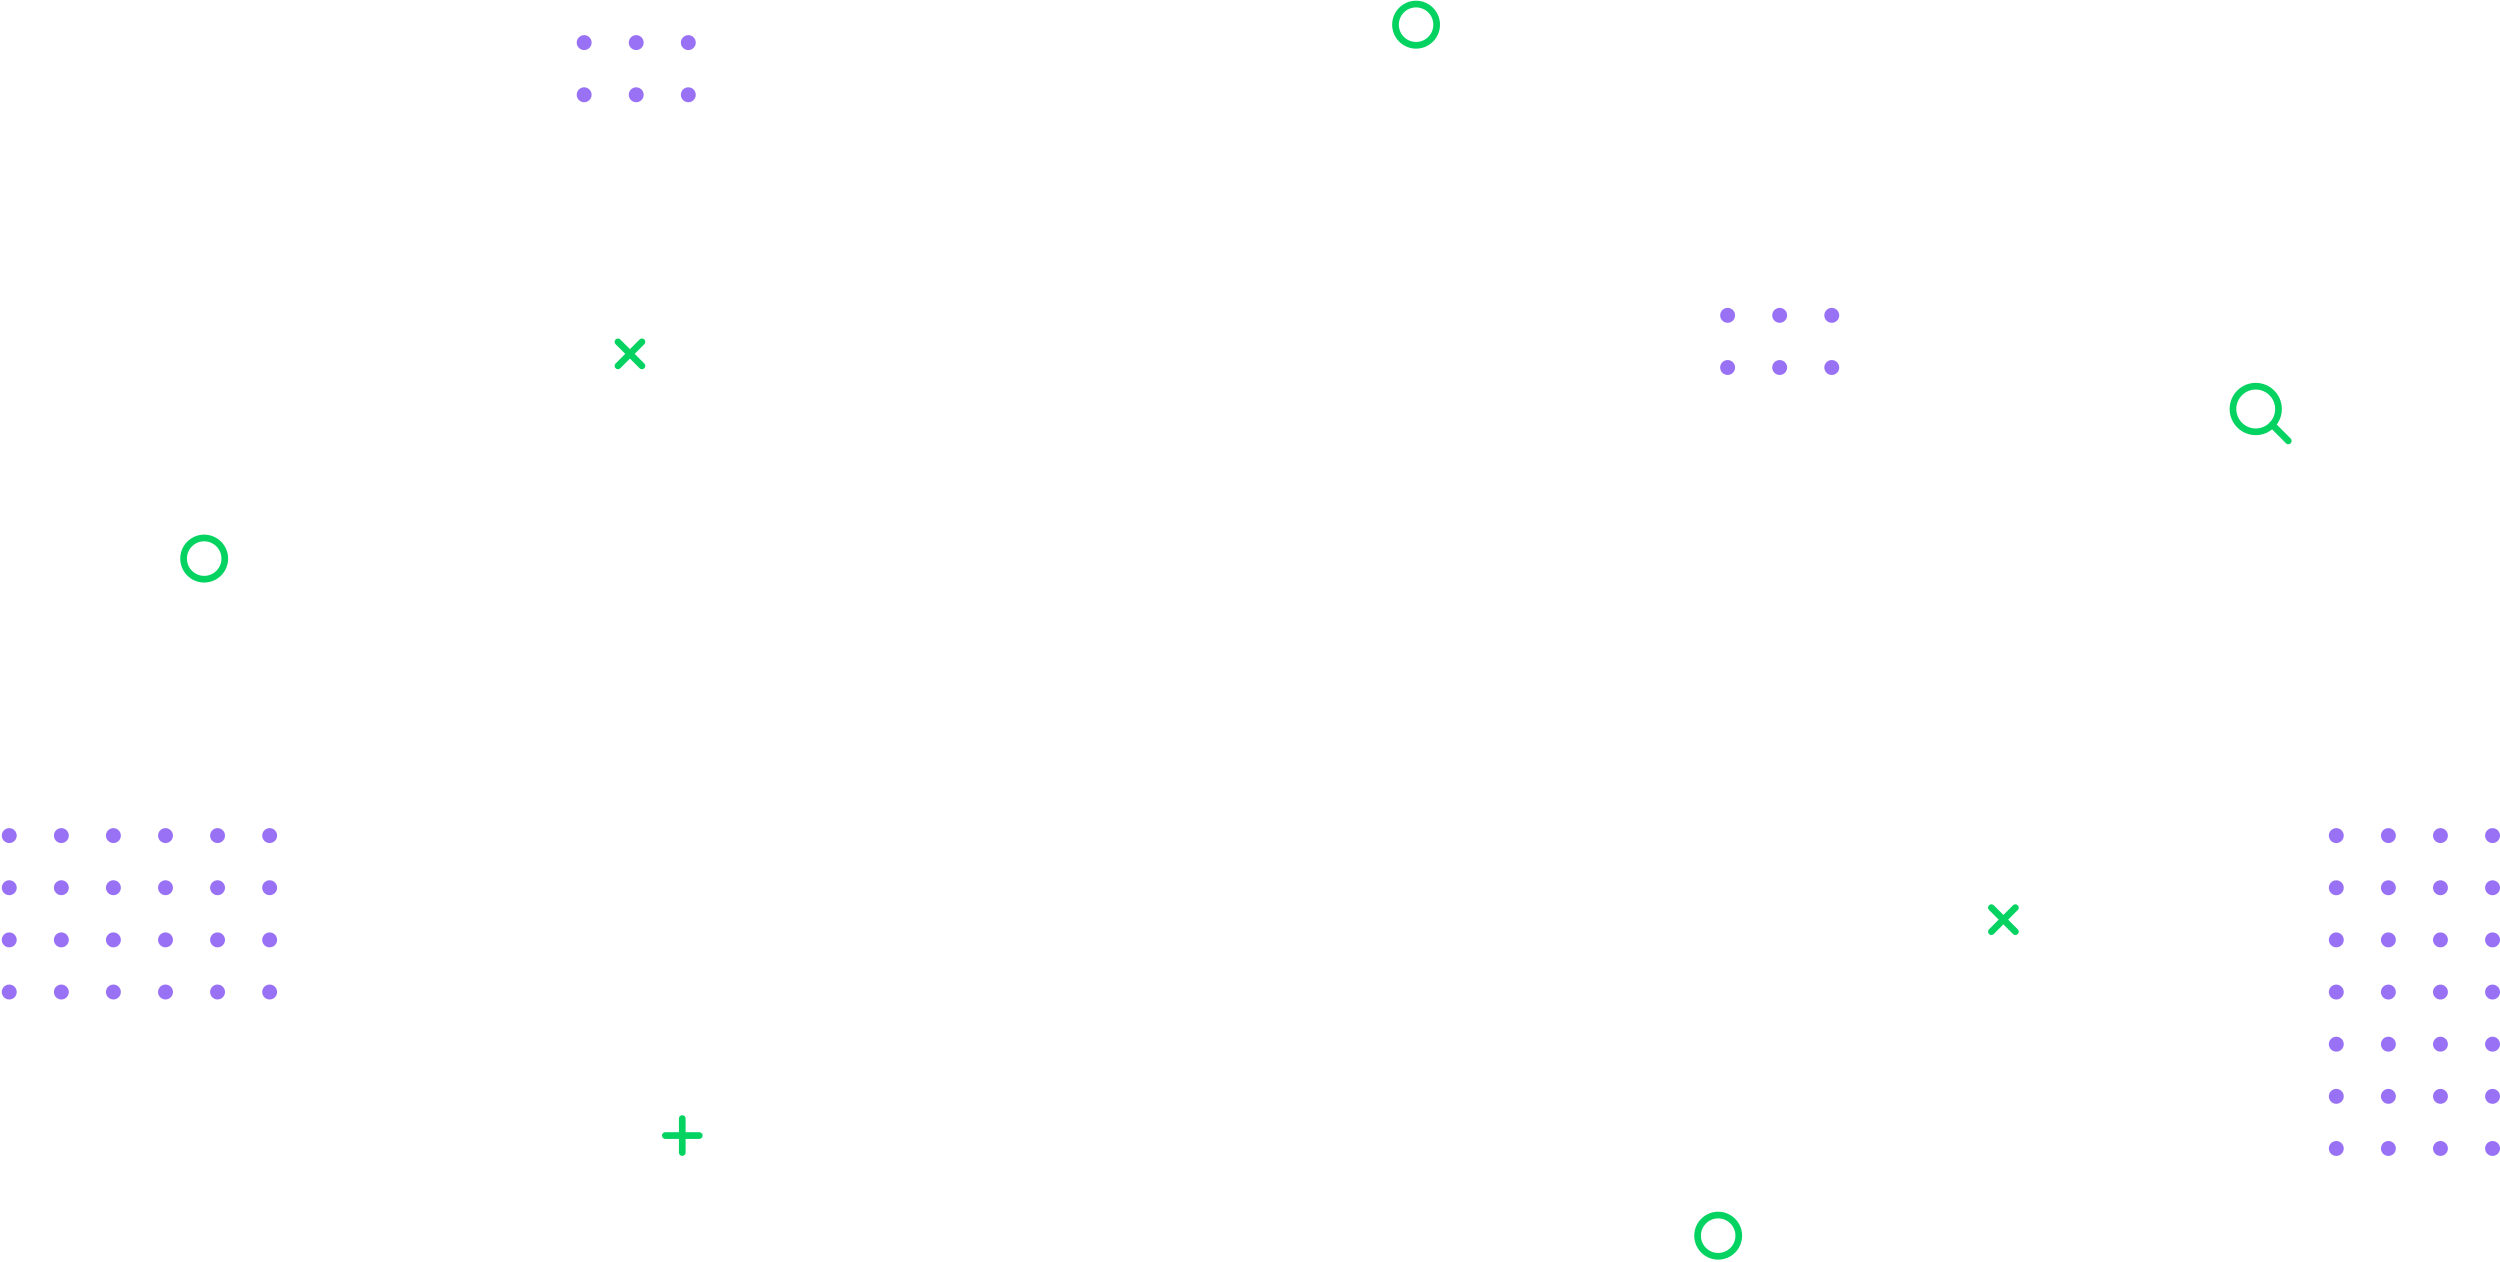
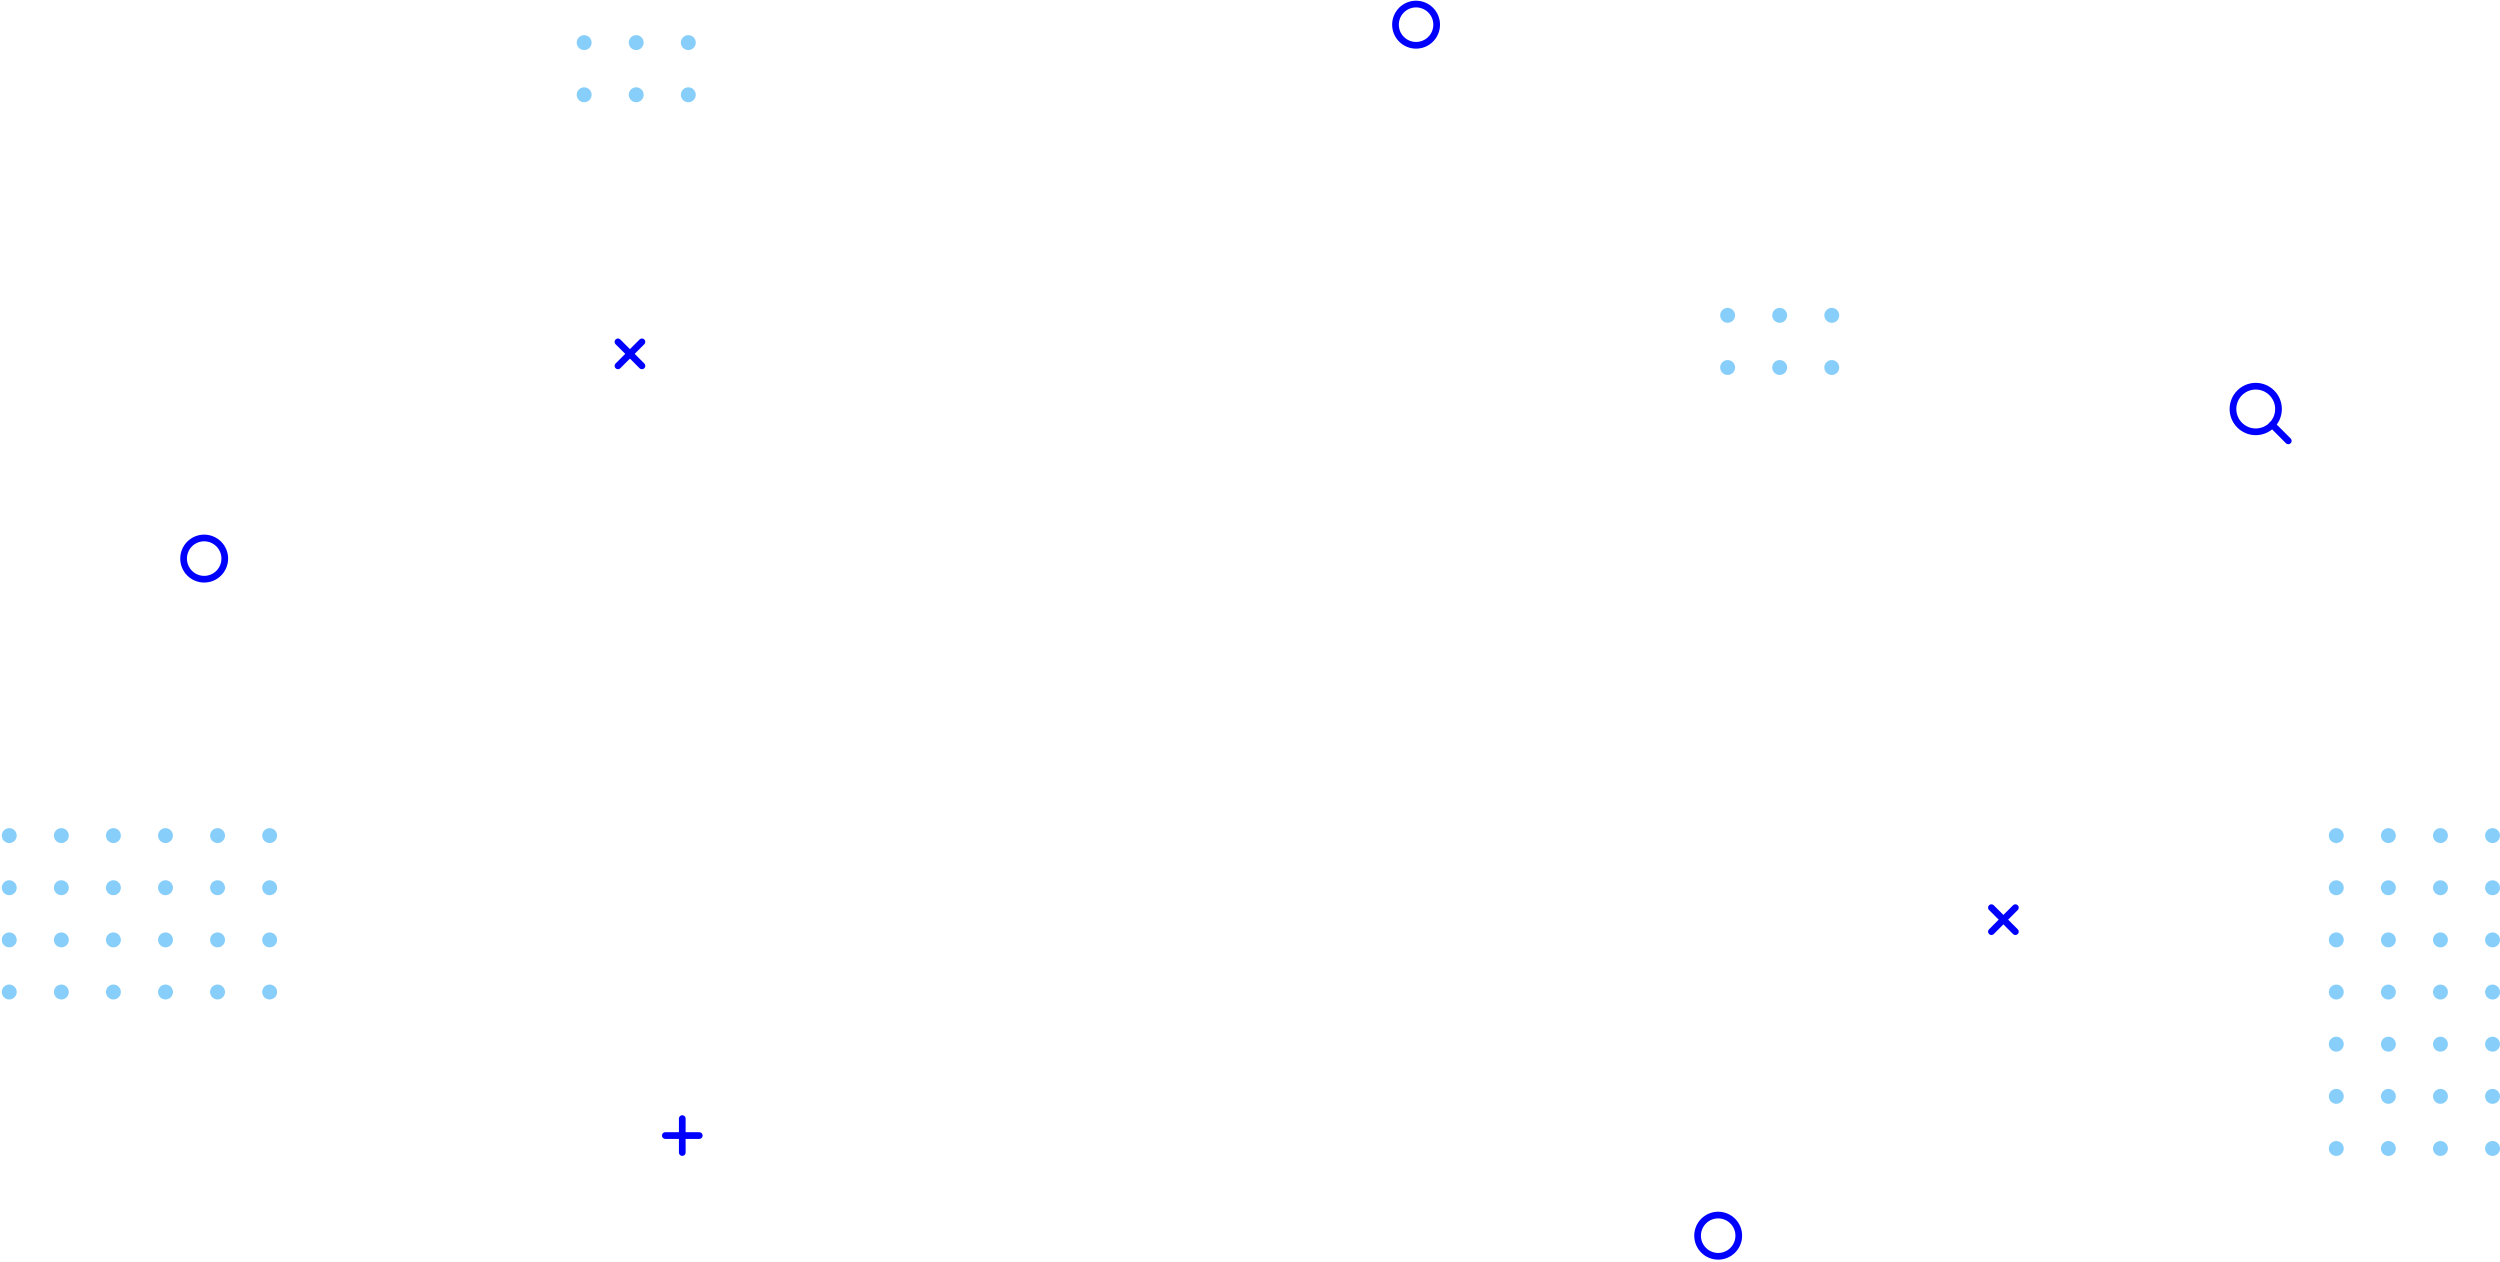
<svg xmlns="http://www.w3.org/2000/svg" width="1120" height="565" viewBox="0 0 1120 565" fill="none">
-   <path d="M1020.77 183.235C1020.77 188.877 1016.21 193.452 1010.57 193.452C1004.94 193.452 1000.37 188.877 1000.37 183.235C1000.37 177.592 1004.94 173.018 1010.57 173.018C1016.19 173.018 1020.77 177.592 1020.77 183.235Z" stroke="#04D361" stroke-width="3" stroke-miterlimit="10" stroke-linecap="round" stroke-linejoin="round" />
-   <path d="M1017.95 190.283L1025.15 197.509" stroke="#04D361" stroke-width="3" stroke-miterlimit="10" stroke-linecap="round" stroke-linejoin="round" />
-   <path d="M276.847 153.154L287.582 163.903" stroke="#04D361" stroke-width="3" stroke-miterlimit="10" stroke-linecap="round" stroke-linejoin="round" />
-   <path d="M287.582 153.154L276.847 163.903" stroke="#04D361" stroke-width="3" stroke-miterlimit="10" stroke-linecap="round" stroke-linejoin="round" />
-   <path d="M892.155 406.633L902.89 417.382" stroke="#04D361" stroke-width="3" stroke-miterlimit="10" stroke-linecap="round" stroke-linejoin="round" />
-   <path d="M902.89 406.633L892.155 417.382" stroke="#04D361" stroke-width="3" stroke-miterlimit="10" stroke-linecap="round" stroke-linejoin="round" />
-   <path d="M305.657 501.133V516.333" stroke="#04D361" stroke-width="3" stroke-miterlimit="10" stroke-linecap="round" stroke-linejoin="round" />
-   <path d="M313.266 508.732H298.068" stroke="#04D361" stroke-width="3" stroke-miterlimit="10" stroke-linecap="round" stroke-linejoin="round" />
-   <path d="M100.699 250.247C100.699 255.337 96.575 259.485 91.473 259.485C86.39 259.485 82.248 255.355 82.248 250.247C82.248 245.156 86.372 241.009 91.473 241.009C96.575 241.027 100.699 245.156 100.699 250.247Z" stroke="#04D361" stroke-width="3" stroke-miterlimit="10" stroke-linecap="round" stroke-linejoin="round" />
-   <path d="M643.628 11.056C643.628 16.147 639.504 20.294 634.403 20.294C629.319 20.294 625.177 16.165 625.177 11.056C625.177 5.966 629.301 1.818 634.403 1.818C639.504 1.836 643.628 5.966 643.628 11.056Z" stroke="#04D361" stroke-width="3" stroke-miterlimit="10" stroke-linecap="round" stroke-linejoin="round" />
-   <path d="M778.971 553.585C778.971 558.676 774.847 562.823 769.746 562.823C764.662 562.823 760.521 558.693 760.521 553.585C760.521 548.494 764.644 544.347 769.746 544.347C774.847 544.365 778.971 548.494 778.971 553.585Z" stroke="#04D361" stroke-width="3" stroke-miterlimit="10" stroke-linecap="round" stroke-linejoin="round" />
-   <path d="M4.146 377.691C5.991 377.691 7.487 376.194 7.487 374.346C7.487 372.498 5.991 371 4.146 371C2.301 371 0.805 372.498 0.805 374.346C0.805 376.194 2.301 377.691 4.146 377.691Z" fill="#9871F5" />
-   <path d="M27.484 377.691C29.329 377.691 30.825 376.194 30.825 374.346C30.825 372.498 29.329 371 27.484 371C25.639 371 24.143 372.498 24.143 374.346C24.143 376.194 25.639 377.691 27.484 377.691Z" fill="#9871F5" />
-   <path d="M50.805 377.691C52.65 377.691 54.146 376.194 54.146 374.346C54.146 372.498 52.65 371 50.805 371C48.96 371 47.464 372.498 47.464 374.346C47.464 376.194 48.96 377.691 50.805 377.691Z" fill="#9871F5" />
-   <path d="M74.144 377.691C75.989 377.691 77.485 376.194 77.485 374.346C77.485 372.498 75.989 371 74.144 371C72.299 371 70.803 372.498 70.803 374.346C70.803 376.194 72.299 377.691 74.144 377.691Z" fill="#9871F5" />
-   <path d="M97.465 377.691C99.31 377.691 100.806 376.194 100.806 374.346C100.806 372.498 99.31 371 97.465 371C95.62 371 94.124 372.498 94.124 374.346C94.124 376.194 95.62 377.691 97.465 377.691Z" fill="#9871F5" />
-   <path d="M120.803 377.691C122.649 377.691 124.144 376.194 124.144 374.346C124.144 372.498 122.649 371 120.803 371C118.958 371 117.462 372.498 117.462 374.346C117.462 376.194 118.958 377.691 120.803 377.691Z" fill="#9871F5" />
-   <path d="M4.145 401.044C5.991 401.044 7.486 399.546 7.486 397.699C7.486 395.851 5.991 394.353 4.145 394.353C2.3 394.353 0.804 395.851 0.804 397.699C0.804 399.546 2.3 401.044 4.145 401.044Z" fill="#9871F5" />
-   <path d="M27.484 401.044C29.329 401.044 30.825 399.546 30.825 397.699C30.825 395.851 29.329 394.353 27.484 394.353C25.639 394.353 24.143 395.851 24.143 397.699C24.143 399.546 25.639 401.044 27.484 401.044Z" fill="#9871F5" />
-   <path d="M50.806 401.044C52.651 401.044 54.147 399.546 54.147 397.699C54.147 395.851 52.651 394.353 50.806 394.353C48.96 394.353 47.464 395.851 47.464 397.699C47.464 399.546 48.96 401.044 50.806 401.044Z" fill="#9871F5" />
-   <path d="M74.144 401.044C75.989 401.044 77.485 399.546 77.485 397.699C77.485 395.851 75.989 394.353 74.144 394.353C72.299 394.353 70.803 395.851 70.803 397.699C70.803 399.546 72.299 401.044 74.144 401.044Z" fill="#9871F5" />
-   <path d="M97.465 401.044C99.31 401.044 100.806 399.546 100.806 397.699C100.806 395.851 99.31 394.353 97.465 394.353C95.62 394.353 94.124 395.851 94.124 397.699C94.124 399.546 95.62 401.044 97.465 401.044Z" fill="#9871F5" />
-   <path d="M120.803 401.044C122.649 401.044 124.144 399.546 124.144 397.699C124.144 395.851 122.649 394.353 120.803 394.353C118.958 394.353 117.462 395.851 117.462 397.699C117.462 399.546 118.958 401.044 120.803 401.044Z" fill="#9871F5" />
-   <path d="M4.145 424.415C5.991 424.415 7.486 422.917 7.486 421.069C7.486 419.221 5.991 417.724 4.145 417.724C2.3 417.724 0.804 419.221 0.804 421.069C0.804 422.917 2.3 424.415 4.145 424.415Z" fill="#9871F5" />
-   <path d="M27.484 424.415C29.329 424.415 30.825 422.917 30.825 421.069C30.825 419.221 29.329 417.724 27.484 417.724C25.639 417.724 24.143 419.221 24.143 421.069C24.143 422.917 25.639 424.415 27.484 424.415Z" fill="#9871F5" />
-   <path d="M50.806 424.415C52.651 424.415 54.147 422.917 54.147 421.069C54.147 419.221 52.651 417.724 50.806 417.724C48.96 417.724 47.464 419.221 47.464 421.069C47.464 422.917 48.96 424.415 50.806 424.415Z" fill="#9871F5" />
-   <path d="M74.144 424.415C75.989 424.415 77.485 422.917 77.485 421.069C77.485 419.221 75.989 417.724 74.144 417.724C72.299 417.724 70.803 419.221 70.803 421.069C70.803 422.917 72.299 424.415 74.144 424.415Z" fill="#9871F5" />
-   <path d="M97.465 424.415C99.31 424.415 100.806 422.917 100.806 421.069C100.806 419.221 99.31 417.724 97.465 417.724C95.62 417.724 94.124 419.221 94.124 421.069C94.124 422.917 95.62 424.415 97.465 424.415Z" fill="#9871F5" />
-   <path d="M120.803 424.415C122.649 424.415 124.144 422.917 124.144 421.069C124.144 419.221 122.649 417.724 120.803 417.724C118.958 417.724 117.462 419.221 117.462 421.069C117.462 422.917 118.958 424.415 120.803 424.415Z" fill="#9871F5" />
-   <path d="M4.145 447.768C5.991 447.768 7.486 446.27 7.486 444.422C7.486 442.574 5.991 441.076 4.145 441.076C2.3 441.076 0.804 442.574 0.804 444.422C0.804 446.27 2.3 447.768 4.145 447.768Z" fill="#9871F5" />
-   <path d="M27.484 447.768C29.329 447.768 30.825 446.27 30.825 444.422C30.825 442.574 29.329 441.076 27.484 441.076C25.639 441.076 24.143 442.574 24.143 444.422C24.143 446.27 25.639 447.768 27.484 447.768Z" fill="#9871F5" />
-   <path d="M50.806 447.768C52.651 447.768 54.147 446.27 54.147 444.422C54.147 442.574 52.651 441.076 50.806 441.076C48.96 441.076 47.464 442.574 47.464 444.422C47.464 446.27 48.96 447.768 50.806 447.768Z" fill="#9871F5" />
-   <path d="M74.144 447.768C75.989 447.768 77.485 446.27 77.485 444.422C77.485 442.574 75.989 441.076 74.144 441.076C72.299 441.076 70.803 442.574 70.803 444.422C70.803 446.27 72.299 447.768 74.144 447.768Z" fill="#9871F5" />
-   <path d="M97.465 447.768C99.31 447.768 100.806 446.27 100.806 444.422C100.806 442.574 99.31 441.076 97.465 441.076C95.62 441.076 94.124 442.574 94.124 444.422C94.124 446.27 95.62 447.768 97.465 447.768Z" fill="#9871F5" />
-   <path d="M120.803 447.768C122.649 447.768 124.144 446.27 124.144 444.422C124.144 442.574 122.649 441.076 120.803 441.076C118.958 441.076 117.462 442.574 117.462 444.422C117.462 446.27 118.958 447.768 120.803 447.768Z" fill="#9871F5" />
-   <path d="M773.976 144.618C775.822 144.618 777.318 143.12 777.318 141.272C777.318 139.424 775.822 137.926 773.976 137.926C772.131 137.926 770.635 139.424 770.635 141.272C770.635 143.12 772.131 144.618 773.976 144.618Z" fill="#9871F5" />
-   <path d="M797.297 144.618C799.142 144.618 800.638 143.12 800.638 141.272C800.638 139.424 799.142 137.926 797.297 137.926C795.452 137.926 793.956 139.424 793.956 141.272C793.956 143.12 795.452 144.618 797.297 144.618Z" fill="#9871F5" />
-   <path d="M820.636 144.618C822.481 144.618 823.977 143.12 823.977 141.272C823.977 139.424 822.481 137.926 820.636 137.926C818.79 137.926 817.294 139.424 817.294 141.272C817.294 143.12 818.79 144.618 820.636 144.618Z" fill="#9871F5" />
-   <path d="M773.976 167.988C775.821 167.988 777.317 166.49 777.317 164.642C777.317 162.795 775.821 161.297 773.976 161.297C772.131 161.297 770.635 162.795 770.635 164.642C770.635 166.49 772.131 167.988 773.976 167.988Z" fill="#9871F5" />
-   <path d="M797.297 167.988C799.142 167.988 800.638 166.49 800.638 164.643C800.638 162.795 799.142 161.297 797.297 161.297C795.452 161.297 793.956 162.795 793.956 164.643C793.956 166.49 795.452 167.988 797.297 167.988Z" fill="#9871F5" />
-   <path d="M820.636 167.988C822.481 167.988 823.977 166.49 823.977 164.643C823.977 162.795 822.481 161.297 820.636 161.297C818.79 161.297 817.294 162.795 817.294 164.643C817.294 166.49 818.79 167.988 820.636 167.988Z" fill="#9871F5" />
-   <path d="M261.705 22.433C263.55 22.433 265.046 20.935 265.046 19.088C265.046 17.24 263.55 15.742 261.705 15.742C259.859 15.742 258.364 17.24 258.364 19.088C258.364 20.935 259.859 22.433 261.705 22.433Z" fill="#9871F5" />
-   <path d="M285.025 22.433C286.87 22.433 288.366 20.935 288.366 19.087C288.366 17.24 286.87 15.742 285.025 15.742C283.18 15.742 281.684 17.24 281.684 19.087C281.684 20.935 283.18 22.433 285.025 22.433Z" fill="#9871F5" />
-   <path d="M308.363 22.433C310.209 22.433 311.704 20.935 311.704 19.087C311.704 17.24 310.209 15.742 308.363 15.742C306.518 15.742 305.022 17.24 305.022 19.087C305.022 20.935 306.518 22.433 308.363 22.433Z" fill="#9871F5" />
-   <path d="M261.704 45.804C263.55 45.804 265.045 44.306 265.045 42.458C265.045 40.61 263.55 39.112 261.704 39.112C259.859 39.112 258.363 40.61 258.363 42.458C258.363 44.306 259.859 45.804 261.704 45.804Z" fill="#9871F5" />
-   <path d="M285.025 45.804C286.87 45.804 288.366 44.306 288.366 42.458C288.366 40.61 286.87 39.112 285.025 39.112C283.18 39.112 281.684 40.61 281.684 42.458C281.684 44.306 283.18 45.804 285.025 45.804Z" fill="#9871F5" />
-   <path d="M308.365 45.804C310.21 45.804 311.706 44.306 311.706 42.458C311.706 40.61 310.21 39.112 308.365 39.112C306.519 39.112 305.023 40.61 305.023 42.458C305.023 44.306 306.519 45.804 308.365 45.804Z" fill="#9871F5" />
-   <path d="M1116.66 377.691C1118.5 377.691 1120 376.194 1120 374.346C1120 372.498 1118.5 371 1116.66 371C1114.81 371 1113.32 372.498 1113.32 374.346C1113.32 376.194 1114.81 377.691 1116.66 377.691Z" fill="#9871F5" />
-   <path d="M1116.66 401.062C1118.5 401.062 1120 399.564 1120 397.716C1120 395.869 1118.5 394.371 1116.66 394.371C1114.81 394.371 1113.32 395.869 1113.32 397.716C1113.32 399.564 1114.81 401.062 1116.66 401.062Z" fill="#9871F5" />
-   <path d="M1116.66 424.415C1118.5 424.415 1120 422.917 1120 421.069C1120 419.221 1118.5 417.723 1116.66 417.723C1114.81 417.723 1113.32 419.221 1113.32 421.069C1113.32 422.917 1114.81 424.415 1116.66 424.415Z" fill="#9871F5" />
-   <path d="M1116.66 447.786C1118.5 447.786 1120 446.288 1120 444.44C1120 442.592 1118.5 441.094 1116.66 441.094C1114.81 441.094 1113.32 442.592 1113.32 444.44C1113.32 446.288 1114.81 447.786 1116.66 447.786Z" fill="#9871F5" />
-   <path d="M1116.66 471.138C1118.5 471.138 1120 469.64 1120 467.793C1120 465.945 1118.5 464.447 1116.66 464.447C1114.81 464.447 1113.32 465.945 1113.32 467.793C1113.32 469.64 1114.81 471.138 1116.66 471.138Z" fill="#9871F5" />
-   <path d="M1116.66 494.509C1118.5 494.509 1120 493.011 1120 491.163C1120 489.315 1118.5 487.817 1116.66 487.817C1114.81 487.817 1113.32 489.315 1113.32 491.163C1113.32 493.011 1114.81 494.509 1116.66 494.509Z" fill="#9871F5" />
-   <path d="M1116.66 517.862C1118.5 517.862 1120 516.364 1120 514.516C1120 512.668 1118.5 511.17 1116.66 511.17C1114.81 511.17 1113.32 512.668 1113.32 514.516C1113.32 516.364 1114.81 517.862 1116.66 517.862Z" fill="#9871F5" />
-   <path d="M1093.32 377.691C1095.17 377.691 1096.66 376.194 1096.66 374.346C1096.66 372.498 1095.17 371 1093.32 371C1091.48 371 1089.98 372.498 1089.98 374.346C1089.98 376.194 1091.48 377.691 1093.32 377.691Z" fill="#9871F5" />
-   <path d="M1093.32 401.062C1095.17 401.062 1096.66 399.564 1096.66 397.716C1096.66 395.869 1095.17 394.371 1093.32 394.371C1091.48 394.371 1089.98 395.869 1089.98 397.716C1089.98 399.564 1091.48 401.062 1093.32 401.062Z" fill="#9871F5" />
-   <path d="M1093.32 424.415C1095.17 424.415 1096.66 422.917 1096.66 421.069C1096.66 419.221 1095.17 417.723 1093.32 417.723C1091.48 417.723 1089.98 419.221 1089.98 421.069C1089.98 422.917 1091.48 424.415 1093.32 424.415Z" fill="#9871F5" />
-   <path d="M1093.32 447.786C1095.17 447.786 1096.66 446.288 1096.66 444.44C1096.66 442.592 1095.17 441.094 1093.32 441.094C1091.48 441.094 1089.98 442.592 1089.98 444.44C1089.98 446.288 1091.48 447.786 1093.32 447.786Z" fill="#9871F5" />
-   <path d="M1093.32 471.138C1095.17 471.138 1096.66 469.64 1096.66 467.793C1096.66 465.945 1095.17 464.447 1093.32 464.447C1091.48 464.447 1089.98 465.945 1089.98 467.793C1089.98 469.64 1091.48 471.138 1093.32 471.138Z" fill="#9871F5" />
-   <path d="M1093.32 494.509C1095.17 494.509 1096.66 493.011 1096.66 491.163C1096.66 489.315 1095.17 487.817 1093.32 487.817C1091.48 487.817 1089.98 489.315 1089.98 491.163C1089.98 493.011 1091.48 494.509 1093.32 494.509Z" fill="#9871F5" />
-   <path d="M1093.32 517.862C1095.17 517.862 1096.66 516.364 1096.66 514.516C1096.66 512.668 1095.17 511.17 1093.32 511.17C1091.48 511.17 1089.98 512.668 1089.98 514.516C1089.98 516.364 1091.48 517.862 1093.32 517.862Z" fill="#9871F5" />
-   <path d="M1070 377.691C1071.84 377.691 1073.34 376.194 1073.34 374.346C1073.34 372.498 1071.84 371 1070 371C1068.15 371 1066.66 372.498 1066.66 374.346C1066.66 376.194 1068.15 377.691 1070 377.691Z" fill="#9871F5" />
-   <path d="M1070 401.062C1071.84 401.062 1073.34 399.564 1073.34 397.716C1073.34 395.869 1071.84 394.371 1070 394.371C1068.15 394.371 1066.66 395.869 1066.66 397.716C1066.66 399.564 1068.15 401.062 1070 401.062Z" fill="#9871F5" />
-   <path d="M1070 424.415C1071.84 424.415 1073.34 422.917 1073.34 421.069C1073.34 419.221 1071.84 417.723 1070 417.723C1068.15 417.723 1066.66 419.221 1066.66 421.069C1066.66 422.917 1068.15 424.415 1070 424.415Z" fill="#9871F5" />
-   <path d="M1070 447.786C1071.84 447.786 1073.34 446.288 1073.34 444.44C1073.34 442.592 1071.84 441.094 1070 441.094C1068.15 441.094 1066.66 442.592 1066.66 444.44C1066.66 446.288 1068.15 447.786 1070 447.786Z" fill="#9871F5" />
-   <path d="M1070 471.138C1071.84 471.138 1073.34 469.64 1073.34 467.793C1073.34 465.945 1071.84 464.447 1070 464.447C1068.15 464.447 1066.66 465.945 1066.66 467.793C1066.66 469.64 1068.15 471.138 1070 471.138Z" fill="#9871F5" />
-   <path d="M1070 494.509C1071.84 494.509 1073.34 493.011 1073.34 491.163C1073.34 489.315 1071.84 487.817 1070 487.817C1068.15 487.817 1066.66 489.315 1066.66 491.163C1066.66 493.011 1068.15 494.509 1070 494.509Z" fill="#9871F5" />
-   <path d="M1070 517.862C1071.84 517.862 1073.34 516.364 1073.34 514.516C1073.34 512.668 1071.84 511.17 1070 511.17C1068.15 511.17 1066.66 512.668 1066.66 514.516C1066.66 516.364 1068.15 517.862 1070 517.862Z" fill="#9871F5" />
-   <path d="M1046.66 377.691C1048.51 377.691 1050 376.194 1050 374.346C1050 372.498 1048.51 371 1046.66 371C1044.82 371 1043.32 372.498 1043.32 374.346C1043.32 376.194 1044.82 377.691 1046.66 377.691Z" fill="#9871F5" />
-   <path d="M1046.66 401.062C1048.51 401.062 1050 399.564 1050 397.716C1050 395.869 1048.51 394.371 1046.66 394.371C1044.81 394.371 1043.32 395.869 1043.32 397.716C1043.32 399.564 1044.81 401.062 1046.66 401.062Z" fill="#9871F5" />
-   <path d="M1046.66 424.415C1048.51 424.415 1050 422.917 1050 421.069C1050 419.221 1048.51 417.724 1046.66 417.724C1044.81 417.724 1043.32 419.221 1043.32 421.069C1043.32 422.917 1044.81 424.415 1046.66 424.415Z" fill="#9871F5" />
-   <path d="M1046.66 447.786C1048.51 447.786 1050 446.288 1050 444.44C1050 442.592 1048.51 441.094 1046.66 441.094C1044.81 441.094 1043.32 442.592 1043.32 444.44C1043.32 446.288 1044.81 447.786 1046.66 447.786Z" fill="#9871F5" />
-   <path d="M1046.66 471.138C1048.51 471.138 1050 469.64 1050 467.793C1050 465.945 1048.51 464.447 1046.66 464.447C1044.81 464.447 1043.32 465.945 1043.32 467.793C1043.32 469.64 1044.81 471.138 1046.66 471.138Z" fill="#9871F5" />
-   <path d="M1046.66 494.509C1048.51 494.509 1050 493.011 1050 491.163C1050 489.315 1048.51 487.817 1046.66 487.817C1044.81 487.817 1043.32 489.315 1043.32 491.163C1043.32 493.011 1044.81 494.509 1046.66 494.509Z" fill="#9871F5" />
-   <path d="M1046.66 517.862C1048.51 517.862 1050 516.364 1050 514.516C1050 512.668 1048.51 511.17 1046.66 511.17C1044.81 511.17 1043.32 512.668 1043.32 514.516C1043.32 516.364 1044.81 517.862 1046.66 517.862Z" fill="#9871F5" />
+   <path d="M1020.77 183.235C1020.77 188.877 1016.21 193.452 1010.57 193.452C1004.94 193.452 1000.37 188.877 1000.37 183.235C1000.37 177.592 1004.94 173.018 1010.57 173.018C1016.19 173.018 1020.77 177.592 1020.77 183.235Z" stroke="#0000ff" stroke-width="3" stroke-miterlimit="10" stroke-linecap="round" stroke-linejoin="round" />
+   <path d="M1017.95 190.283L1025.15 197.509" stroke="#0000ff" stroke-width="3" stroke-miterlimit="10" stroke-linecap="round" stroke-linejoin="round" />
+   <path d="M276.847 153.154L287.582 163.903" stroke="#0000ff" stroke-width="3" stroke-miterlimit="10" stroke-linecap="round" stroke-linejoin="round" />
+   <path d="M287.582 153.154L276.847 163.903" stroke="#0000ff" stroke-width="3" stroke-miterlimit="10" stroke-linecap="round" stroke-linejoin="round" />
+   <path d="M892.155 406.633L902.89 417.382" stroke="#0000ff" stroke-width="3" stroke-miterlimit="10" stroke-linecap="round" stroke-linejoin="round" />
+   <path d="M902.89 406.633L892.155 417.382" stroke="#0000ff" stroke-width="3" stroke-miterlimit="10" stroke-linecap="round" stroke-linejoin="round" />
+   <path d="M305.657 501.133V516.333" stroke="#0000ff" stroke-width="3" stroke-miterlimit="10" stroke-linecap="round" stroke-linejoin="round" />
+   <path d="M313.266 508.732H298.068" stroke="#0000ff" stroke-width="3" stroke-miterlimit="10" stroke-linecap="round" stroke-linejoin="round" />
+   <path d="M100.699 250.247C100.699 255.337 96.575 259.485 91.473 259.485C86.39 259.485 82.248 255.355 82.248 250.247C82.248 245.156 86.372 241.009 91.473 241.009C96.575 241.027 100.699 245.156 100.699 250.247Z" stroke="#0000ff" stroke-width="3" stroke-miterlimit="10" stroke-linecap="round" stroke-linejoin="round" />
+   <path d="M643.628 11.056C643.628 16.147 639.504 20.294 634.403 20.294C629.319 20.294 625.177 16.165 625.177 11.056C625.177 5.966 629.301 1.818 634.403 1.818C639.504 1.836 643.628 5.966 643.628 11.056Z" stroke="#0000ff" stroke-width="3" stroke-miterlimit="10" stroke-linecap="round" stroke-linejoin="round" />
+   <path d="M778.971 553.585C778.971 558.676 774.847 562.823 769.746 562.823C764.662 562.823 760.521 558.693 760.521 553.585C760.521 548.494 764.644 544.347 769.746 544.347C774.847 544.365 778.971 548.494 778.971 553.585Z" stroke="#0000ff" stroke-width="3" stroke-miterlimit="10" stroke-linecap="round" stroke-linejoin="round" />
+   <path d="M4.146 377.691C5.991 377.691 7.487 376.194 7.487 374.346C7.487 372.498 5.991 371 4.146 371C2.301 371 0.805 372.498 0.805 374.346C0.805 376.194 2.301 377.691 4.146 377.691Z" fill="#87CEFA" />
+   <path d="M27.484 377.691C29.329 377.691 30.825 376.194 30.825 374.346C30.825 372.498 29.329 371 27.484 371C25.639 371 24.143 372.498 24.143 374.346C24.143 376.194 25.639 377.691 27.484 377.691Z" fill="#87CEFA" />
+   <path d="M50.805 377.691C52.65 377.691 54.146 376.194 54.146 374.346C54.146 372.498 52.65 371 50.805 371C48.96 371 47.464 372.498 47.464 374.346C47.464 376.194 48.96 377.691 50.805 377.691Z" fill="#87CEFA" />
+   <path d="M74.144 377.691C75.989 377.691 77.485 376.194 77.485 374.346C77.485 372.498 75.989 371 74.144 371C72.299 371 70.803 372.498 70.803 374.346C70.803 376.194 72.299 377.691 74.144 377.691Z" fill="#87CEFA" />
+   <path d="M97.465 377.691C99.31 377.691 100.806 376.194 100.806 374.346C100.806 372.498 99.31 371 97.465 371C95.62 371 94.124 372.498 94.124 374.346C94.124 376.194 95.62 377.691 97.465 377.691Z" fill="#87CEFA" />
+   <path d="M120.803 377.691C122.649 377.691 124.144 376.194 124.144 374.346C124.144 372.498 122.649 371 120.803 371C118.958 371 117.462 372.498 117.462 374.346C117.462 376.194 118.958 377.691 120.803 377.691Z" fill="#87CEFA" />
+   <path d="M4.145 401.044C5.991 401.044 7.486 399.546 7.486 397.699C7.486 395.851 5.991 394.353 4.145 394.353C2.3 394.353 0.804 395.851 0.804 397.699C0.804 399.546 2.3 401.044 4.145 401.044Z" fill="#87CEFA" />
+   <path d="M27.484 401.044C29.329 401.044 30.825 399.546 30.825 397.699C30.825 395.851 29.329 394.353 27.484 394.353C25.639 394.353 24.143 395.851 24.143 397.699C24.143 399.546 25.639 401.044 27.484 401.044Z" fill="#87CEFA" />
+   <path d="M50.806 401.044C52.651 401.044 54.147 399.546 54.147 397.699C54.147 395.851 52.651 394.353 50.806 394.353C48.96 394.353 47.464 395.851 47.464 397.699C47.464 399.546 48.96 401.044 50.806 401.044Z" fill="#87CEFA" />
+   <path d="M74.144 401.044C75.989 401.044 77.485 399.546 77.485 397.699C77.485 395.851 75.989 394.353 74.144 394.353C72.299 394.353 70.803 395.851 70.803 397.699C70.803 399.546 72.299 401.044 74.144 401.044Z" fill="#87CEFA" />
+   <path d="M97.465 401.044C99.31 401.044 100.806 399.546 100.806 397.699C100.806 395.851 99.31 394.353 97.465 394.353C95.62 394.353 94.124 395.851 94.124 397.699C94.124 399.546 95.62 401.044 97.465 401.044Z" fill="#87CEFA" />
+   <path d="M120.803 401.044C122.649 401.044 124.144 399.546 124.144 397.699C124.144 395.851 122.649 394.353 120.803 394.353C118.958 394.353 117.462 395.851 117.462 397.699C117.462 399.546 118.958 401.044 120.803 401.044Z" fill="#87CEFA" />
+   <path d="M4.145 424.415C5.991 424.415 7.486 422.917 7.486 421.069C7.486 419.221 5.991 417.724 4.145 417.724C2.3 417.724 0.804 419.221 0.804 421.069C0.804 422.917 2.3 424.415 4.145 424.415Z" fill="#87CEFA" />
+   <path d="M27.484 424.415C29.329 424.415 30.825 422.917 30.825 421.069C30.825 419.221 29.329 417.724 27.484 417.724C25.639 417.724 24.143 419.221 24.143 421.069C24.143 422.917 25.639 424.415 27.484 424.415Z" fill="#87CEFA" />
+   <path d="M50.806 424.415C52.651 424.415 54.147 422.917 54.147 421.069C54.147 419.221 52.651 417.724 50.806 417.724C48.96 417.724 47.464 419.221 47.464 421.069C47.464 422.917 48.96 424.415 50.806 424.415Z" fill="#87CEFA" />
+   <path d="M74.144 424.415C75.989 424.415 77.485 422.917 77.485 421.069C77.485 419.221 75.989 417.724 74.144 417.724C72.299 417.724 70.803 419.221 70.803 421.069C70.803 422.917 72.299 424.415 74.144 424.415Z" fill="#87CEFA" />
+   <path d="M97.465 424.415C99.31 424.415 100.806 422.917 100.806 421.069C100.806 419.221 99.31 417.724 97.465 417.724C95.62 417.724 94.124 419.221 94.124 421.069C94.124 422.917 95.62 424.415 97.465 424.415Z" fill="#87CEFA" />
+   <path d="M120.803 424.415C122.649 424.415 124.144 422.917 124.144 421.069C124.144 419.221 122.649 417.724 120.803 417.724C118.958 417.724 117.462 419.221 117.462 421.069C117.462 422.917 118.958 424.415 120.803 424.415Z" fill="#87CEFA" />
+   <path d="M4.145 447.768C5.991 447.768 7.486 446.27 7.486 444.422C7.486 442.574 5.991 441.076 4.145 441.076C2.3 441.076 0.804 442.574 0.804 444.422C0.804 446.27 2.3 447.768 4.145 447.768Z" fill="#87CEFA" />
+   <path d="M27.484 447.768C29.329 447.768 30.825 446.27 30.825 444.422C30.825 442.574 29.329 441.076 27.484 441.076C25.639 441.076 24.143 442.574 24.143 444.422C24.143 446.27 25.639 447.768 27.484 447.768Z" fill="#87CEFA" />
+   <path d="M50.806 447.768C52.651 447.768 54.147 446.27 54.147 444.422C54.147 442.574 52.651 441.076 50.806 441.076C48.96 441.076 47.464 442.574 47.464 444.422C47.464 446.27 48.96 447.768 50.806 447.768Z" fill="#87CEFA" />
+   <path d="M74.144 447.768C75.989 447.768 77.485 446.27 77.485 444.422C77.485 442.574 75.989 441.076 74.144 441.076C72.299 441.076 70.803 442.574 70.803 444.422C70.803 446.27 72.299 447.768 74.144 447.768Z" fill="#87CEFA" />
+   <path d="M97.465 447.768C99.31 447.768 100.806 446.27 100.806 444.422C100.806 442.574 99.31 441.076 97.465 441.076C95.62 441.076 94.124 442.574 94.124 444.422C94.124 446.27 95.62 447.768 97.465 447.768Z" fill="#87CEFA" />
+   <path d="M120.803 447.768C122.649 447.768 124.144 446.27 124.144 444.422C124.144 442.574 122.649 441.076 120.803 441.076C118.958 441.076 117.462 442.574 117.462 444.422C117.462 446.27 118.958 447.768 120.803 447.768Z" fill="#87CEFA" />
+   <path d="M773.976 144.618C775.822 144.618 777.318 143.12 777.318 141.272C777.318 139.424 775.822 137.926 773.976 137.926C772.131 137.926 770.635 139.424 770.635 141.272C770.635 143.12 772.131 144.618 773.976 144.618Z" fill="#87CEFA" />
+   <path d="M797.297 144.618C799.142 144.618 800.638 143.12 800.638 141.272C800.638 139.424 799.142 137.926 797.297 137.926C795.452 137.926 793.956 139.424 793.956 141.272C793.956 143.12 795.452 144.618 797.297 144.618Z" fill="#87CEFA" />
+   <path d="M820.636 144.618C822.481 144.618 823.977 143.12 823.977 141.272C823.977 139.424 822.481 137.926 820.636 137.926C818.79 137.926 817.294 139.424 817.294 141.272C817.294 143.12 818.79 144.618 820.636 144.618Z" fill="#87CEFA" />
+   <path d="M773.976 167.988C775.821 167.988 777.317 166.49 777.317 164.642C777.317 162.795 775.821 161.297 773.976 161.297C772.131 161.297 770.635 162.795 770.635 164.642C770.635 166.49 772.131 167.988 773.976 167.988Z" fill="#87CEFA" />
+   <path d="M797.297 167.988C799.142 167.988 800.638 166.49 800.638 164.643C800.638 162.795 799.142 161.297 797.297 161.297C795.452 161.297 793.956 162.795 793.956 164.643C793.956 166.49 795.452 167.988 797.297 167.988Z" fill="#87CEFA" />
+   <path d="M820.636 167.988C822.481 167.988 823.977 166.49 823.977 164.643C823.977 162.795 822.481 161.297 820.636 161.297C818.79 161.297 817.294 162.795 817.294 164.643C817.294 166.49 818.79 167.988 820.636 167.988Z" fill="#87CEFA" />
+   <path d="M261.705 22.433C263.55 22.433 265.046 20.935 265.046 19.088C265.046 17.24 263.55 15.742 261.705 15.742C259.859 15.742 258.364 17.24 258.364 19.088C258.364 20.935 259.859 22.433 261.705 22.433Z" fill="#87CEFA" />
+   <path d="M285.025 22.433C286.87 22.433 288.366 20.935 288.366 19.087C288.366 17.24 286.87 15.742 285.025 15.742C283.18 15.742 281.684 17.24 281.684 19.087C281.684 20.935 283.18 22.433 285.025 22.433Z" fill="#87CEFA" />
+   <path d="M308.363 22.433C310.209 22.433 311.704 20.935 311.704 19.087C311.704 17.24 310.209 15.742 308.363 15.742C306.518 15.742 305.022 17.24 305.022 19.087C305.022 20.935 306.518 22.433 308.363 22.433Z" fill="#87CEFA" />
+   <path d="M261.704 45.804C263.55 45.804 265.045 44.306 265.045 42.458C265.045 40.61 263.55 39.112 261.704 39.112C259.859 39.112 258.363 40.61 258.363 42.458C258.363 44.306 259.859 45.804 261.704 45.804Z" fill="#87CEFA" />
+   <path d="M285.025 45.804C286.87 45.804 288.366 44.306 288.366 42.458C288.366 40.61 286.87 39.112 285.025 39.112C283.18 39.112 281.684 40.61 281.684 42.458C281.684 44.306 283.18 45.804 285.025 45.804Z" fill="#87CEFA" />
+   <path d="M308.365 45.804C310.21 45.804 311.706 44.306 311.706 42.458C311.706 40.61 310.21 39.112 308.365 39.112C306.519 39.112 305.023 40.61 305.023 42.458C305.023 44.306 306.519 45.804 308.365 45.804Z" fill="#87CEFA" />
+   <path d="M1116.66 377.691C1118.5 377.691 1120 376.194 1120 374.346C1120 372.498 1118.5 371 1116.66 371C1114.81 371 1113.32 372.498 1113.32 374.346C1113.32 376.194 1114.81 377.691 1116.66 377.691Z" fill="#87CEFA" />
+   <path d="M1116.66 401.062C1118.5 401.062 1120 399.564 1120 397.716C1120 395.869 1118.5 394.371 1116.66 394.371C1114.81 394.371 1113.32 395.869 1113.32 397.716C1113.32 399.564 1114.81 401.062 1116.66 401.062Z" fill="#87CEFA" />
+   <path d="M1116.66 424.415C1118.5 424.415 1120 422.917 1120 421.069C1120 419.221 1118.5 417.723 1116.66 417.723C1114.81 417.723 1113.32 419.221 1113.32 421.069C1113.32 422.917 1114.81 424.415 1116.66 424.415Z" fill="#87CEFA" />
+   <path d="M1116.66 447.786C1118.5 447.786 1120 446.288 1120 444.44C1120 442.592 1118.5 441.094 1116.66 441.094C1114.81 441.094 1113.32 442.592 1113.32 444.44C1113.32 446.288 1114.81 447.786 1116.66 447.786Z" fill="#87CEFA" />
+   <path d="M1116.66 471.138C1118.5 471.138 1120 469.64 1120 467.793C1120 465.945 1118.5 464.447 1116.66 464.447C1114.81 464.447 1113.32 465.945 1113.32 467.793C1113.32 469.64 1114.81 471.138 1116.66 471.138Z" fill="#87CEFA" />
+   <path d="M1116.66 494.509C1118.5 494.509 1120 493.011 1120 491.163C1120 489.315 1118.5 487.817 1116.66 487.817C1114.81 487.817 1113.32 489.315 1113.32 491.163C1113.32 493.011 1114.81 494.509 1116.66 494.509Z" fill="#87CEFA" />
+   <path d="M1116.66 517.862C1118.5 517.862 1120 516.364 1120 514.516C1120 512.668 1118.5 511.17 1116.66 511.17C1114.81 511.17 1113.32 512.668 1113.32 514.516C1113.32 516.364 1114.81 517.862 1116.66 517.862Z" fill="#87CEFA" />
+   <path d="M1093.32 377.691C1095.17 377.691 1096.66 376.194 1096.66 374.346C1096.66 372.498 1095.17 371 1093.32 371C1091.48 371 1089.98 372.498 1089.98 374.346C1089.98 376.194 1091.48 377.691 1093.32 377.691Z" fill="#87CEFA" />
+   <path d="M1093.32 401.062C1095.17 401.062 1096.66 399.564 1096.66 397.716C1096.66 395.869 1095.17 394.371 1093.32 394.371C1091.48 394.371 1089.98 395.869 1089.98 397.716C1089.98 399.564 1091.48 401.062 1093.32 401.062Z" fill="#87CEFA" />
+   <path d="M1093.32 424.415C1095.17 424.415 1096.66 422.917 1096.66 421.069C1096.66 419.221 1095.17 417.723 1093.32 417.723C1091.48 417.723 1089.98 419.221 1089.98 421.069C1089.98 422.917 1091.48 424.415 1093.32 424.415Z" fill="#87CEFA" />
+   <path d="M1093.32 447.786C1095.17 447.786 1096.66 446.288 1096.66 444.44C1096.66 442.592 1095.17 441.094 1093.32 441.094C1091.48 441.094 1089.98 442.592 1089.98 444.44C1089.98 446.288 1091.48 447.786 1093.32 447.786Z" fill="#87CEFA" />
+   <path d="M1093.32 471.138C1095.17 471.138 1096.66 469.64 1096.66 467.793C1096.66 465.945 1095.17 464.447 1093.32 464.447C1091.48 464.447 1089.98 465.945 1089.98 467.793C1089.98 469.64 1091.48 471.138 1093.32 471.138Z" fill="#87CEFA" />
+   <path d="M1093.32 494.509C1095.17 494.509 1096.66 493.011 1096.66 491.163C1096.66 489.315 1095.17 487.817 1093.32 487.817C1091.48 487.817 1089.98 489.315 1089.98 491.163C1089.98 493.011 1091.48 494.509 1093.32 494.509Z" fill="#87CEFA" />
+   <path d="M1093.32 517.862C1095.17 517.862 1096.66 516.364 1096.66 514.516C1096.66 512.668 1095.17 511.17 1093.32 511.17C1091.48 511.17 1089.98 512.668 1089.98 514.516C1089.98 516.364 1091.48 517.862 1093.32 517.862Z" fill="#87CEFA" />
+   <path d="M1070 377.691C1071.84 377.691 1073.34 376.194 1073.34 374.346C1073.34 372.498 1071.84 371 1070 371C1068.15 371 1066.66 372.498 1066.66 374.346C1066.66 376.194 1068.15 377.691 1070 377.691Z" fill="#87CEFA" />
+   <path d="M1070 401.062C1071.84 401.062 1073.34 399.564 1073.34 397.716C1073.34 395.869 1071.84 394.371 1070 394.371C1068.15 394.371 1066.66 395.869 1066.66 397.716C1066.66 399.564 1068.15 401.062 1070 401.062Z" fill="#87CEFA" />
+   <path d="M1070 424.415C1071.84 424.415 1073.34 422.917 1073.34 421.069C1073.34 419.221 1071.84 417.723 1070 417.723C1068.15 417.723 1066.66 419.221 1066.66 421.069C1066.66 422.917 1068.15 424.415 1070 424.415Z" fill="#87CEFA" />
+   <path d="M1070 447.786C1071.84 447.786 1073.34 446.288 1073.34 444.44C1073.34 442.592 1071.84 441.094 1070 441.094C1068.15 441.094 1066.66 442.592 1066.66 444.44C1066.66 446.288 1068.15 447.786 1070 447.786Z" fill="#87CEFA" />
+   <path d="M1070 471.138C1071.84 471.138 1073.34 469.64 1073.34 467.793C1073.34 465.945 1071.84 464.447 1070 464.447C1068.15 464.447 1066.66 465.945 1066.66 467.793C1066.66 469.64 1068.15 471.138 1070 471.138Z" fill="#87CEFA" />
+   <path d="M1070 494.509C1071.84 494.509 1073.34 493.011 1073.34 491.163C1073.34 489.315 1071.84 487.817 1070 487.817C1068.15 487.817 1066.66 489.315 1066.66 491.163C1066.66 493.011 1068.15 494.509 1070 494.509Z" fill="#87CEFA" />
+   <path d="M1070 517.862C1071.84 517.862 1073.34 516.364 1073.34 514.516C1073.34 512.668 1071.84 511.17 1070 511.17C1068.15 511.17 1066.66 512.668 1066.66 514.516C1066.66 516.364 1068.15 517.862 1070 517.862Z" fill="#87CEFA" />
+   <path d="M1046.66 377.691C1048.51 377.691 1050 376.194 1050 374.346C1050 372.498 1048.51 371 1046.66 371C1044.82 371 1043.32 372.498 1043.32 374.346C1043.32 376.194 1044.82 377.691 1046.66 377.691Z" fill="#87CEFA" />
+   <path d="M1046.66 401.062C1048.51 401.062 1050 399.564 1050 397.716C1050 395.869 1048.51 394.371 1046.66 394.371C1044.81 394.371 1043.32 395.869 1043.32 397.716C1043.32 399.564 1044.81 401.062 1046.66 401.062Z" fill="#87CEFA" />
+   <path d="M1046.66 424.415C1048.51 424.415 1050 422.917 1050 421.069C1050 419.221 1048.51 417.724 1046.66 417.724C1044.81 417.724 1043.32 419.221 1043.32 421.069C1043.32 422.917 1044.81 424.415 1046.66 424.415Z" fill="#87CEFA" />
+   <path d="M1046.66 447.786C1048.51 447.786 1050 446.288 1050 444.44C1050 442.592 1048.51 441.094 1046.66 441.094C1044.81 441.094 1043.32 442.592 1043.32 444.44C1043.32 446.288 1044.81 447.786 1046.66 447.786Z" fill="#87CEFA" />
+   <path d="M1046.66 471.138C1048.51 471.138 1050 469.64 1050 467.793C1050 465.945 1048.51 464.447 1046.66 464.447C1044.81 464.447 1043.32 465.945 1043.32 467.793C1043.32 469.64 1044.81 471.138 1046.66 471.138Z" fill="#87CEFA" />
+   <path d="M1046.66 494.509C1048.51 494.509 1050 493.011 1050 491.163C1050 489.315 1048.51 487.817 1046.66 487.817C1044.81 487.817 1043.32 489.315 1043.32 491.163C1043.32 493.011 1044.81 494.509 1046.66 494.509Z" fill="#87CEFA" />
+   <path d="M1046.66 517.862C1048.51 517.862 1050 516.364 1050 514.516C1050 512.668 1048.51 511.17 1046.66 511.17C1044.81 511.17 1043.32 512.668 1043.32 514.516C1043.32 516.364 1044.81 517.862 1046.66 517.862Z" fill="#87CEFA" />
</svg>
